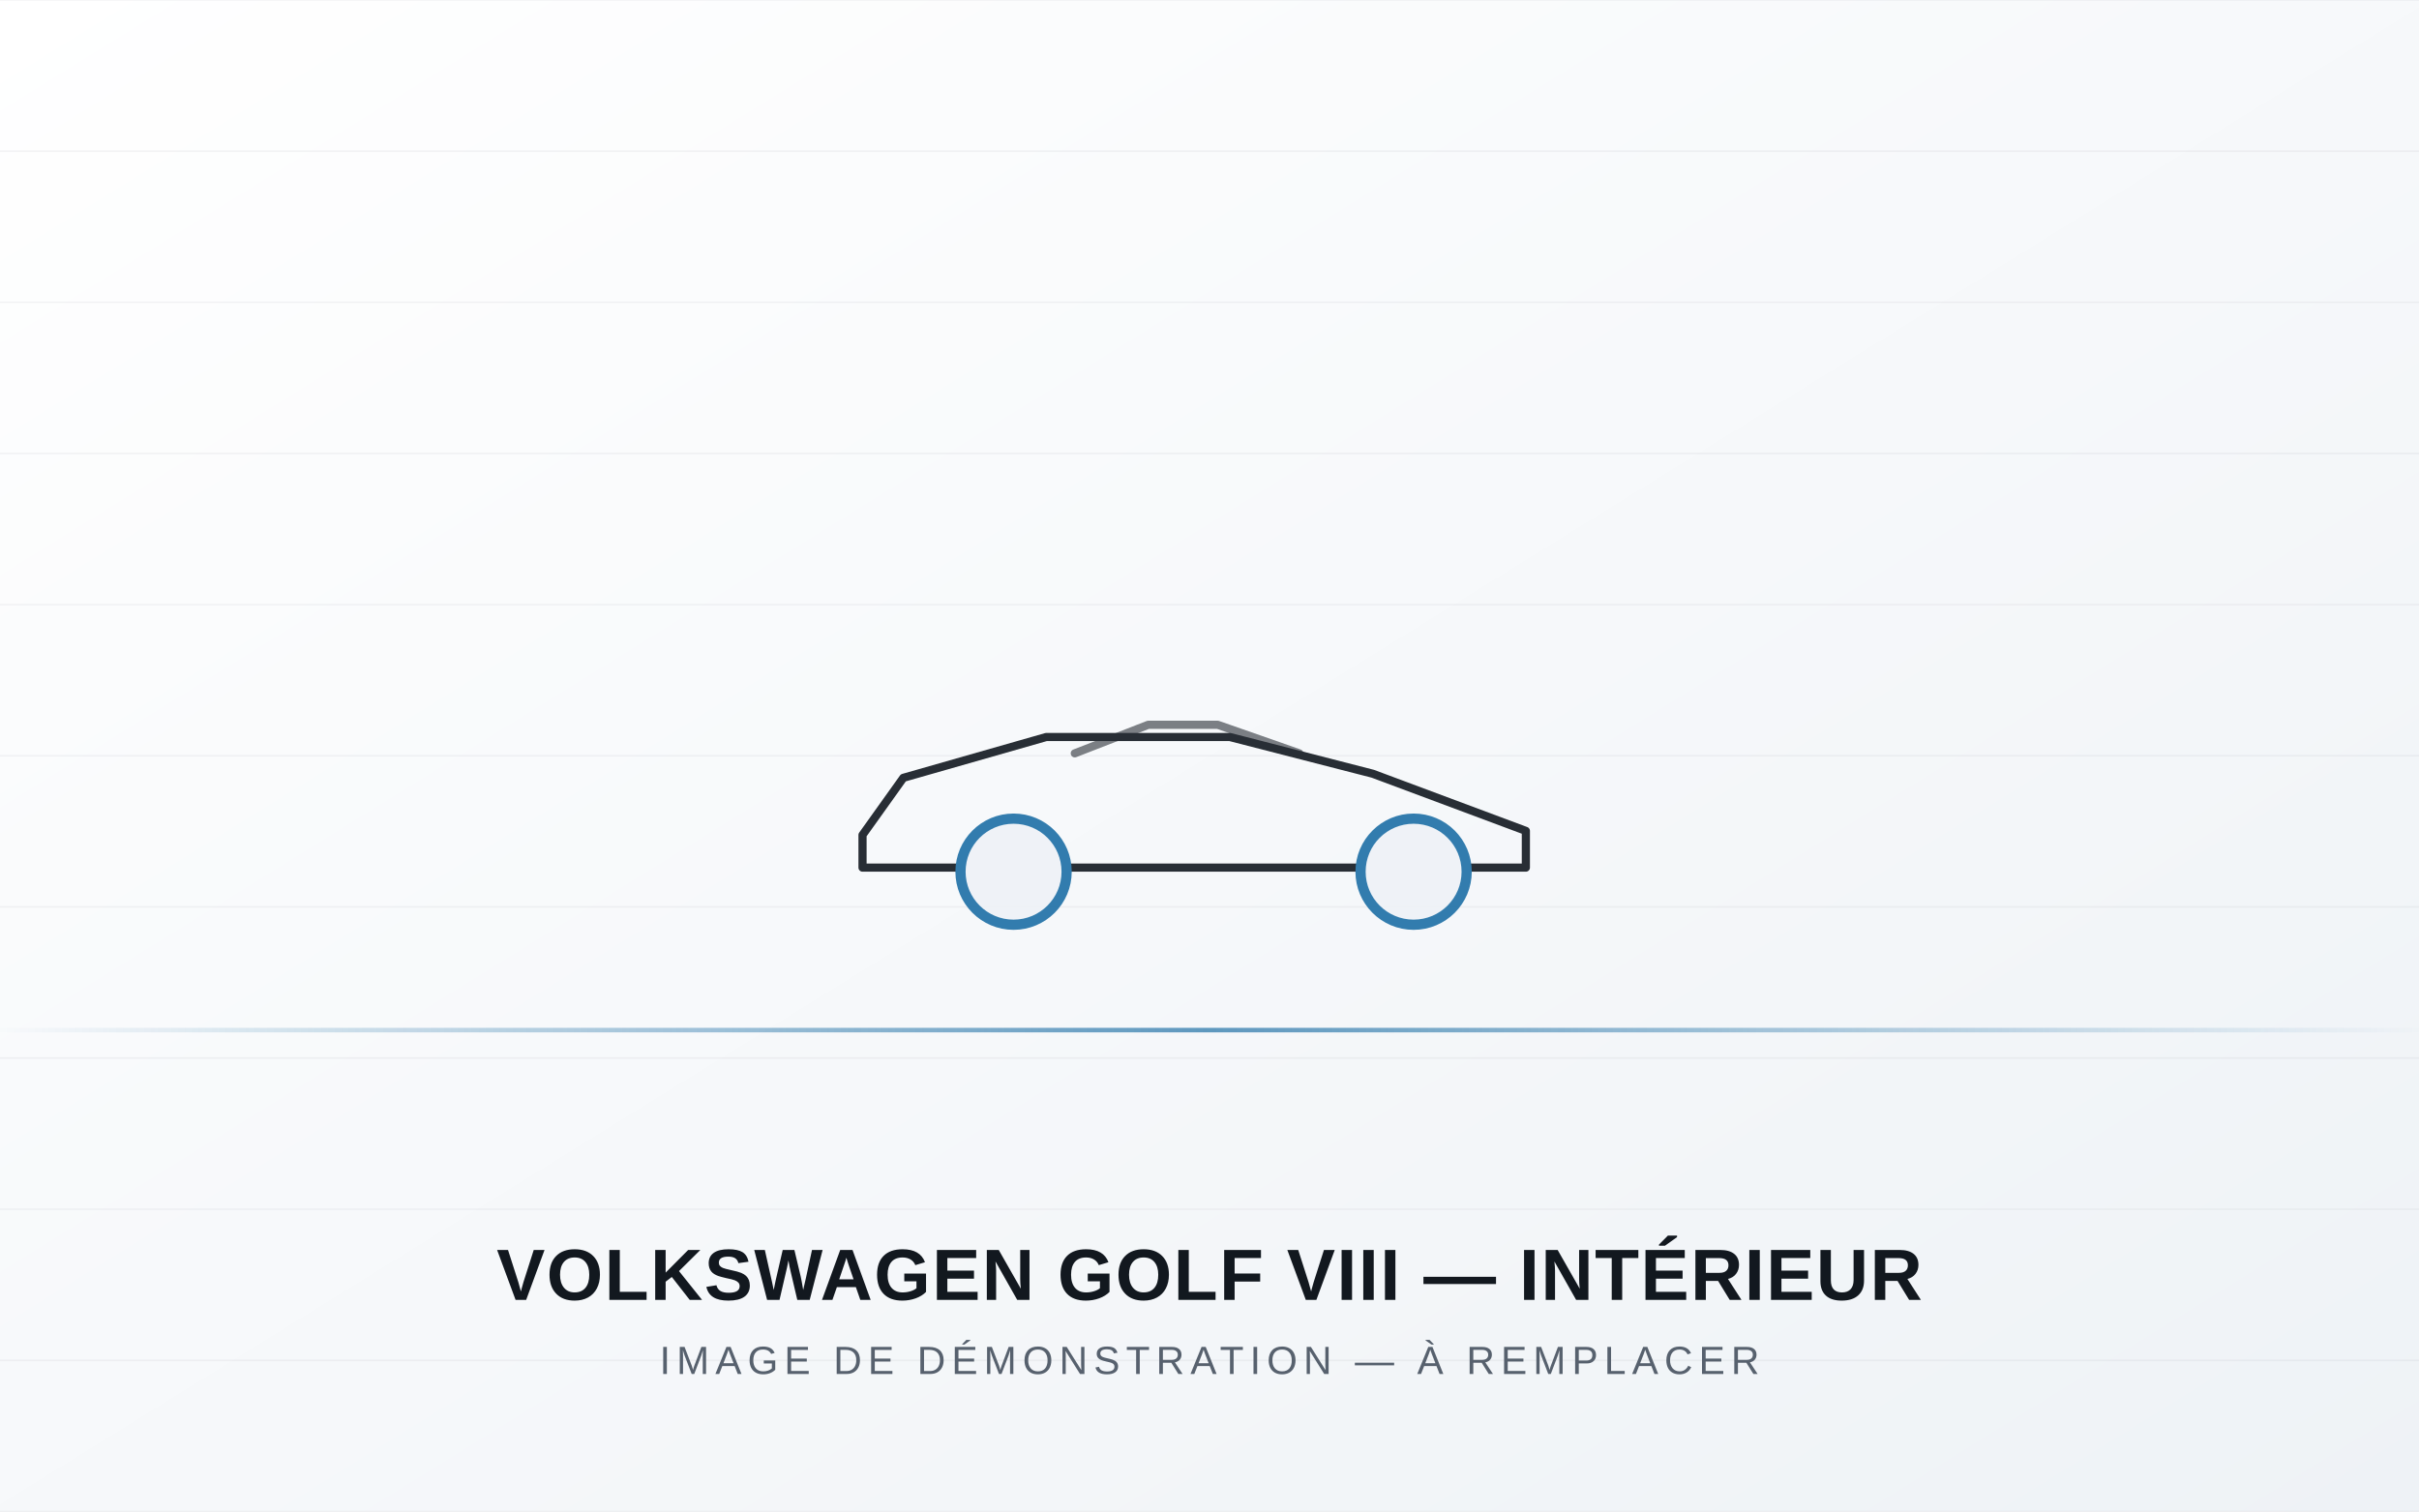
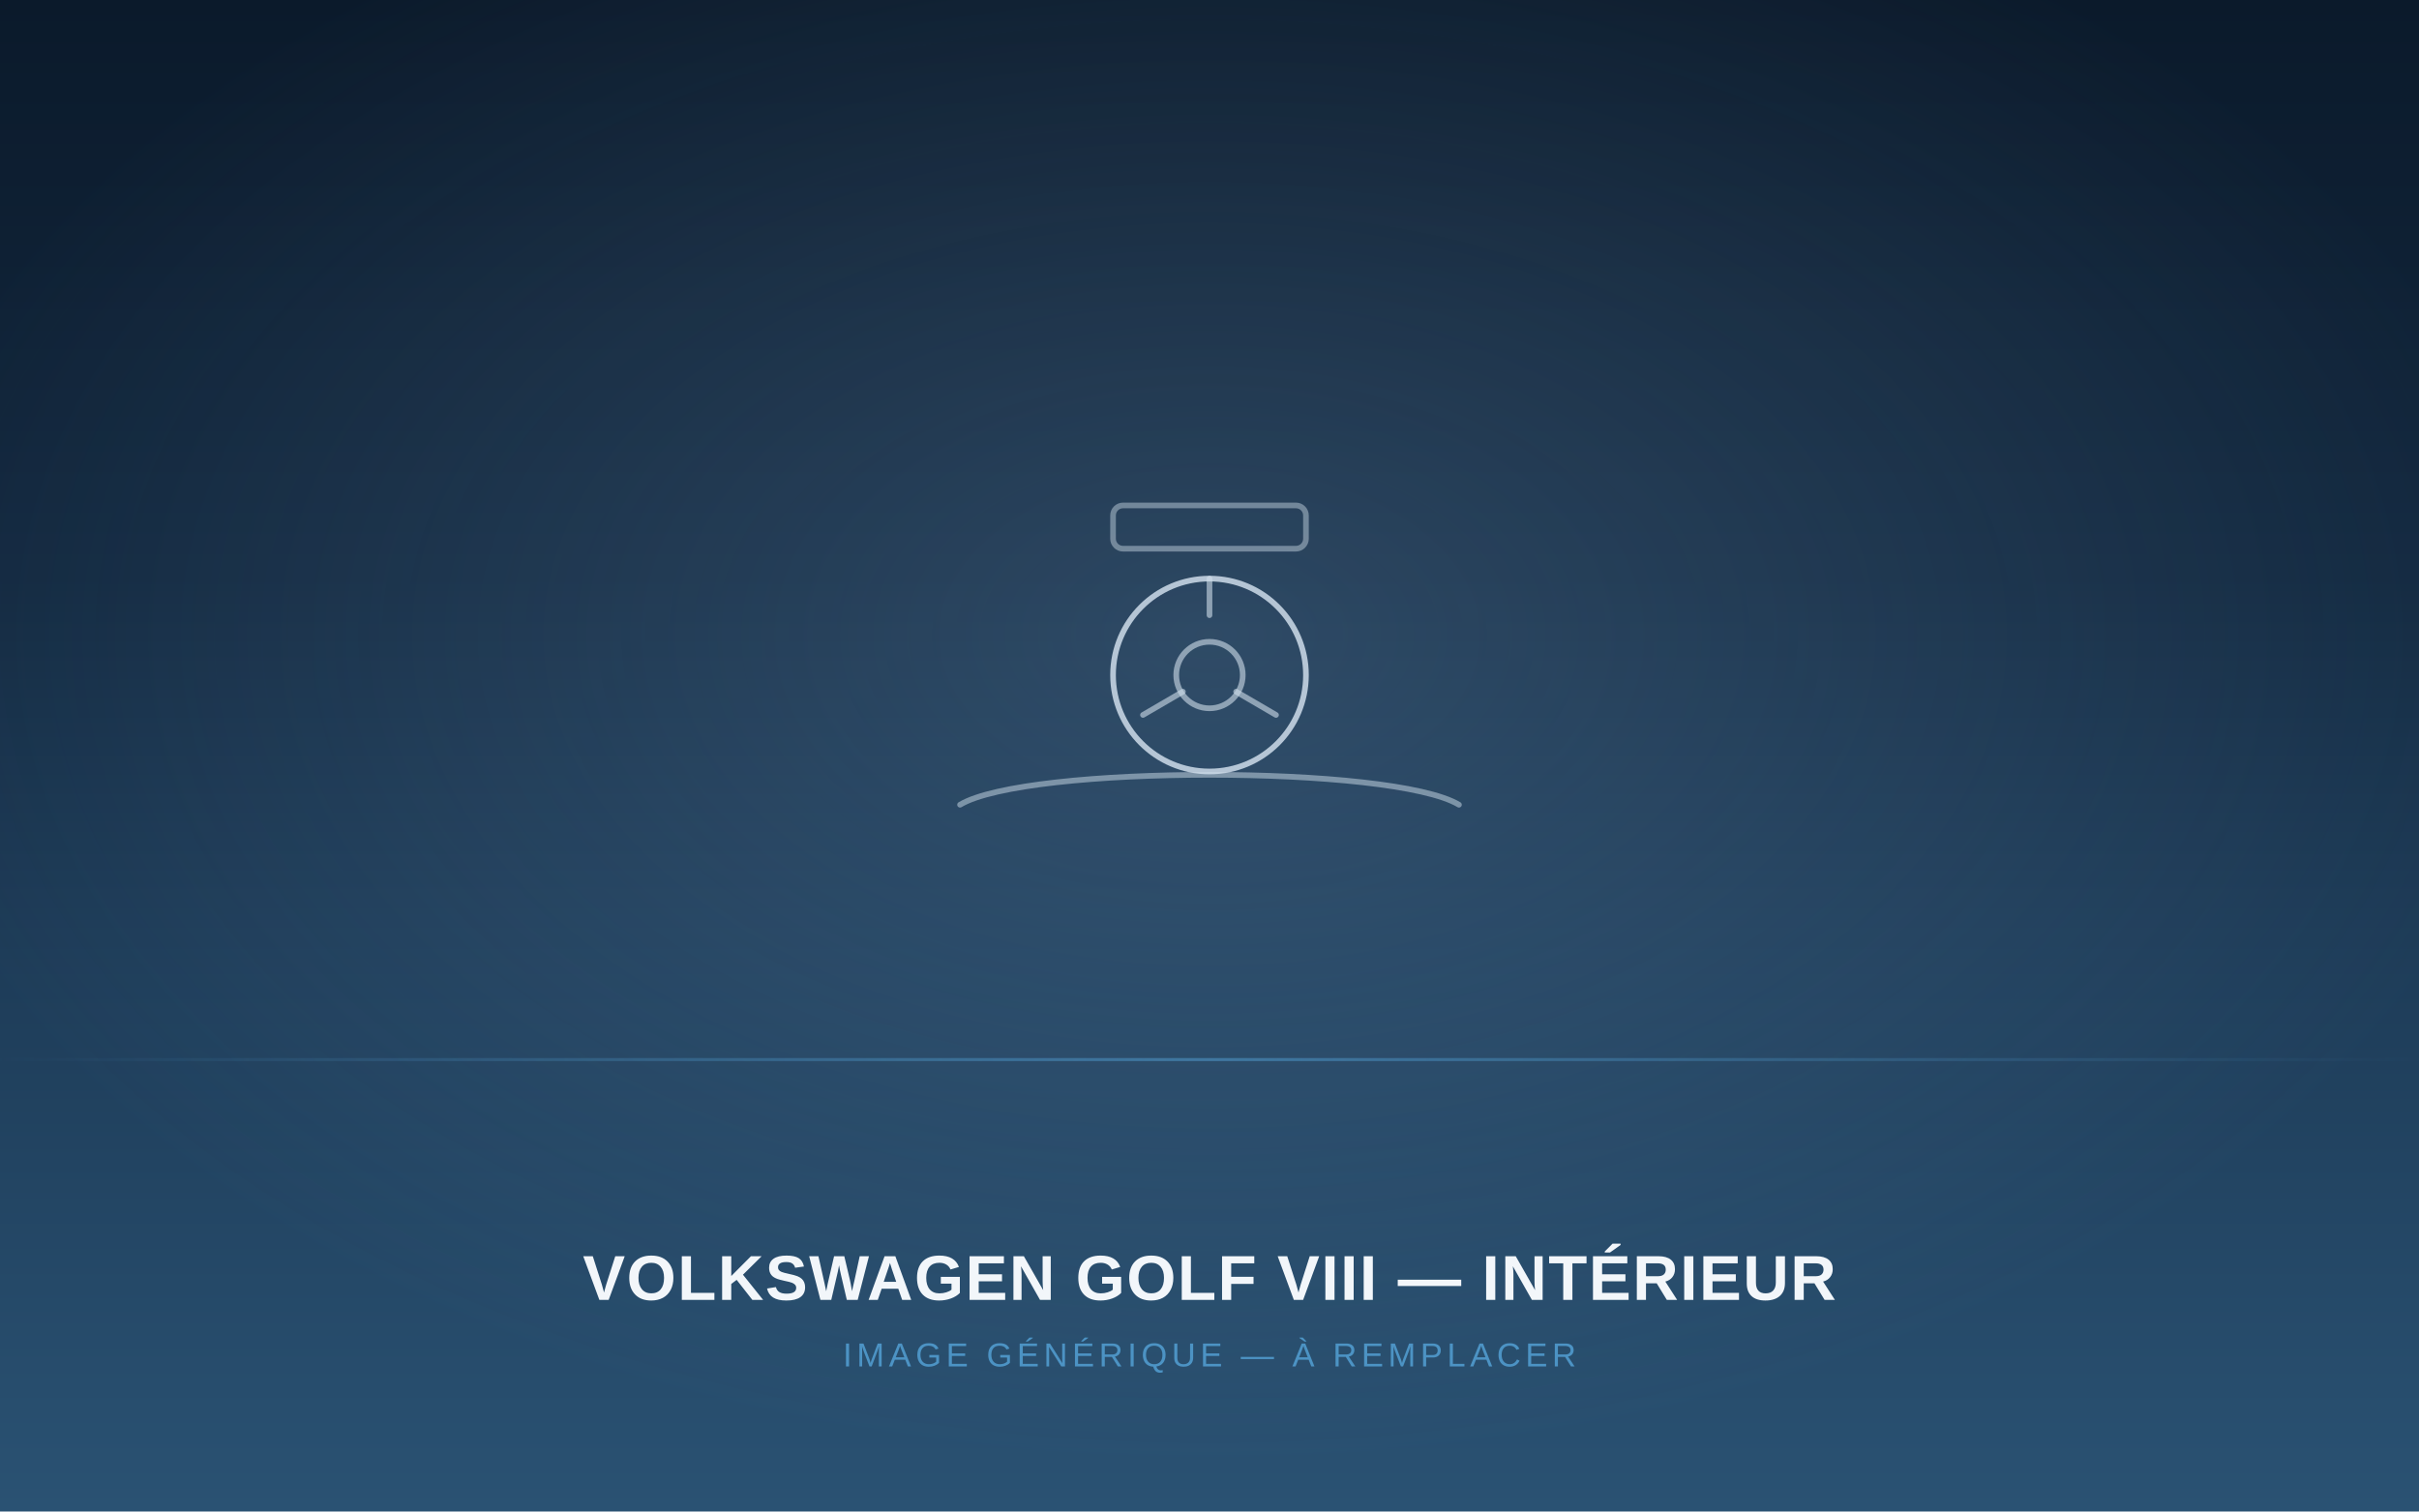
<svg xmlns="http://www.w3.org/2000/svg" width="1600" height="1000" viewBox="0 0 1600 1000">
  <defs>
-     <linearGradient id="bg" x1="0%" y1="0%" x2="100%" y2="100%">
-       <stop offset="0%" stop-color="#ffffff" />
-       <stop offset="100%" stop-color="#eef2f6" />
+     <linearGradient id="bg" x1="0%" y1="0%" x2="0%" y2="100%">
+       <stop offset="0%" stop-color="#0b1a2b" />
+       <stop offset="38%" stop-color="#12283f" />
+       <stop offset="62%" stop-color="#1d3b57" />
+       <stop offset="100%" stop-color="#2a5273" />
    </linearGradient>
+     <radialGradient id="glow" cx="50%" cy="42%" r="55%">
+       <stop offset="0%" stop-color="#8cb9e1" stop-opacity="0.22" />
+       <stop offset="100%" stop-color="#8cb9e1" stop-opacity="0" />
+     </radialGradient>
    <linearGradient id="rule" x1="0%" y1="0%" x2="100%" y2="0%">
-       <stop offset="0%" stop-color="#1d6fa5" stop-opacity="0" />
-       <stop offset="50%" stop-color="#1d6fa5" stop-opacity="0.7" />
-       <stop offset="100%" stop-color="#1d6fa5" stop-opacity="0" />
+       <stop offset="0%" stop-color="#4c93c4" stop-opacity="0" />
+       <stop offset="50%" stop-color="#4c93c4" stop-opacity="0.6" />
+       <stop offset="100%" stop-color="#4c93c4" stop-opacity="0" />
    </linearGradient>
  </defs>
  <rect width="1600" height="1000" fill="url(#bg)" />
-   <g opacity="0.07" stroke="#57616e" stroke-width="1">
-     <line x1="0" y1="0" x2="1600" y2="0" />
-     <line x1="0" y1="100" x2="1600" y2="100" />
-     <line x1="0" y1="200" x2="1600" y2="200" />
-     <line x1="0" y1="300" x2="1600" y2="300" />
-     <line x1="0" y1="400" x2="1600" y2="400" />
-     <line x1="0" y1="500" x2="1600" y2="500" />
-     <line x1="0" y1="600" x2="1600" y2="600" />
-     <line x1="0" y1="700" x2="1600" y2="700" />
-     <line x1="0" y1="800" x2="1600" y2="800" />
-     <line x1="0" y1="900" x2="1600" y2="900" />
-     <line x1="0" y1="1000" x2="1600" y2="1000" />
+   <rect width="1600" height="1000" fill="url(#glow)" />
+   <rect x="0" y="700" width="1600" height="2" fill="url(#rule)" />
+   <g transform="translate(800, 440) scale(1.1)" fill="none" stroke="#dce9f5" stroke-width="3.4" stroke-linejoin="round" stroke-linecap="round" opacity="0.92">
+     <circle cx="0" cy="6" r="58" opacity="0.85" />
+     <circle cx="0" cy="6" r="20" opacity="0.6" />
+     <line x1="0" y1="-52" x2="0" y2="-30" opacity="0.6" />
+     <line x1="-40" y1="30" x2="-16" y2="16" opacity="0.6" />
+     <line x1="40" y1="30" x2="16" y2="16" opacity="0.6" />
+     <path d="M -150 84 C -110 60 110 60 150 84" opacity="0.5" />
+     <rect x="-58" y="-96" width="116" height="26" rx="6" opacity="0.45" />
  </g>
-   <rect x="0" y="680" width="1600" height="3" fill="url(#rule)" />
-   <g transform="translate(800, 520) scale(1.35)" fill="none" stroke="#12181f" stroke-width="4" opacity="0.9" stroke-linejoin="round" stroke-linecap="round">
-     <path d="M -170 24 L -150 -4 L -80 -24 L 10 -24 L 80 -6 L 155 22 L 155 40 L -170 40 Z" />
-     <path d="M -66 -16 L -30 -30 L 4 -30 L 44 -16" opacity="0.6" />
-     <circle cx="-96" cy="42" r="26" fill="#eef2f6" stroke="#1d6fa5" stroke-width="5" />
-     <circle cx="100" cy="42" r="26" fill="#eef2f6" stroke="#1d6fa5" stroke-width="5" />
-   </g>
-   <text x="50%" y="860" text-anchor="middle" font-family="Arial, Helvetica, sans-serif" font-weight="800" font-size="48" fill="#12181f" letter-spacing="1">VOLKSWAGEN GOLF VIII — INTÉRIEUR</text>
-   <text x="50%" y="909" text-anchor="middle" font-family="Arial, Helvetica, sans-serif" font-size="26" fill="#57616e" letter-spacing="4">IMAGE DE DÉMONSTRATION — À REMPLACER</text>
+   <text x="50%" y="860" text-anchor="middle" font-family="Arial, Helvetica, sans-serif" font-weight="700" font-size="42" fill="#f2f6fa" letter-spacing="1">VOLKSWAGEN GOLF VIII — INTÉRIEUR</text>
+   <text x="50%" y="904" text-anchor="middle" font-family="Arial, Helvetica, sans-serif" font-size="22" fill="#4c93c4" letter-spacing="3">IMAGE GÉNÉRIQUE — À REMPLACER</text>
</svg>
